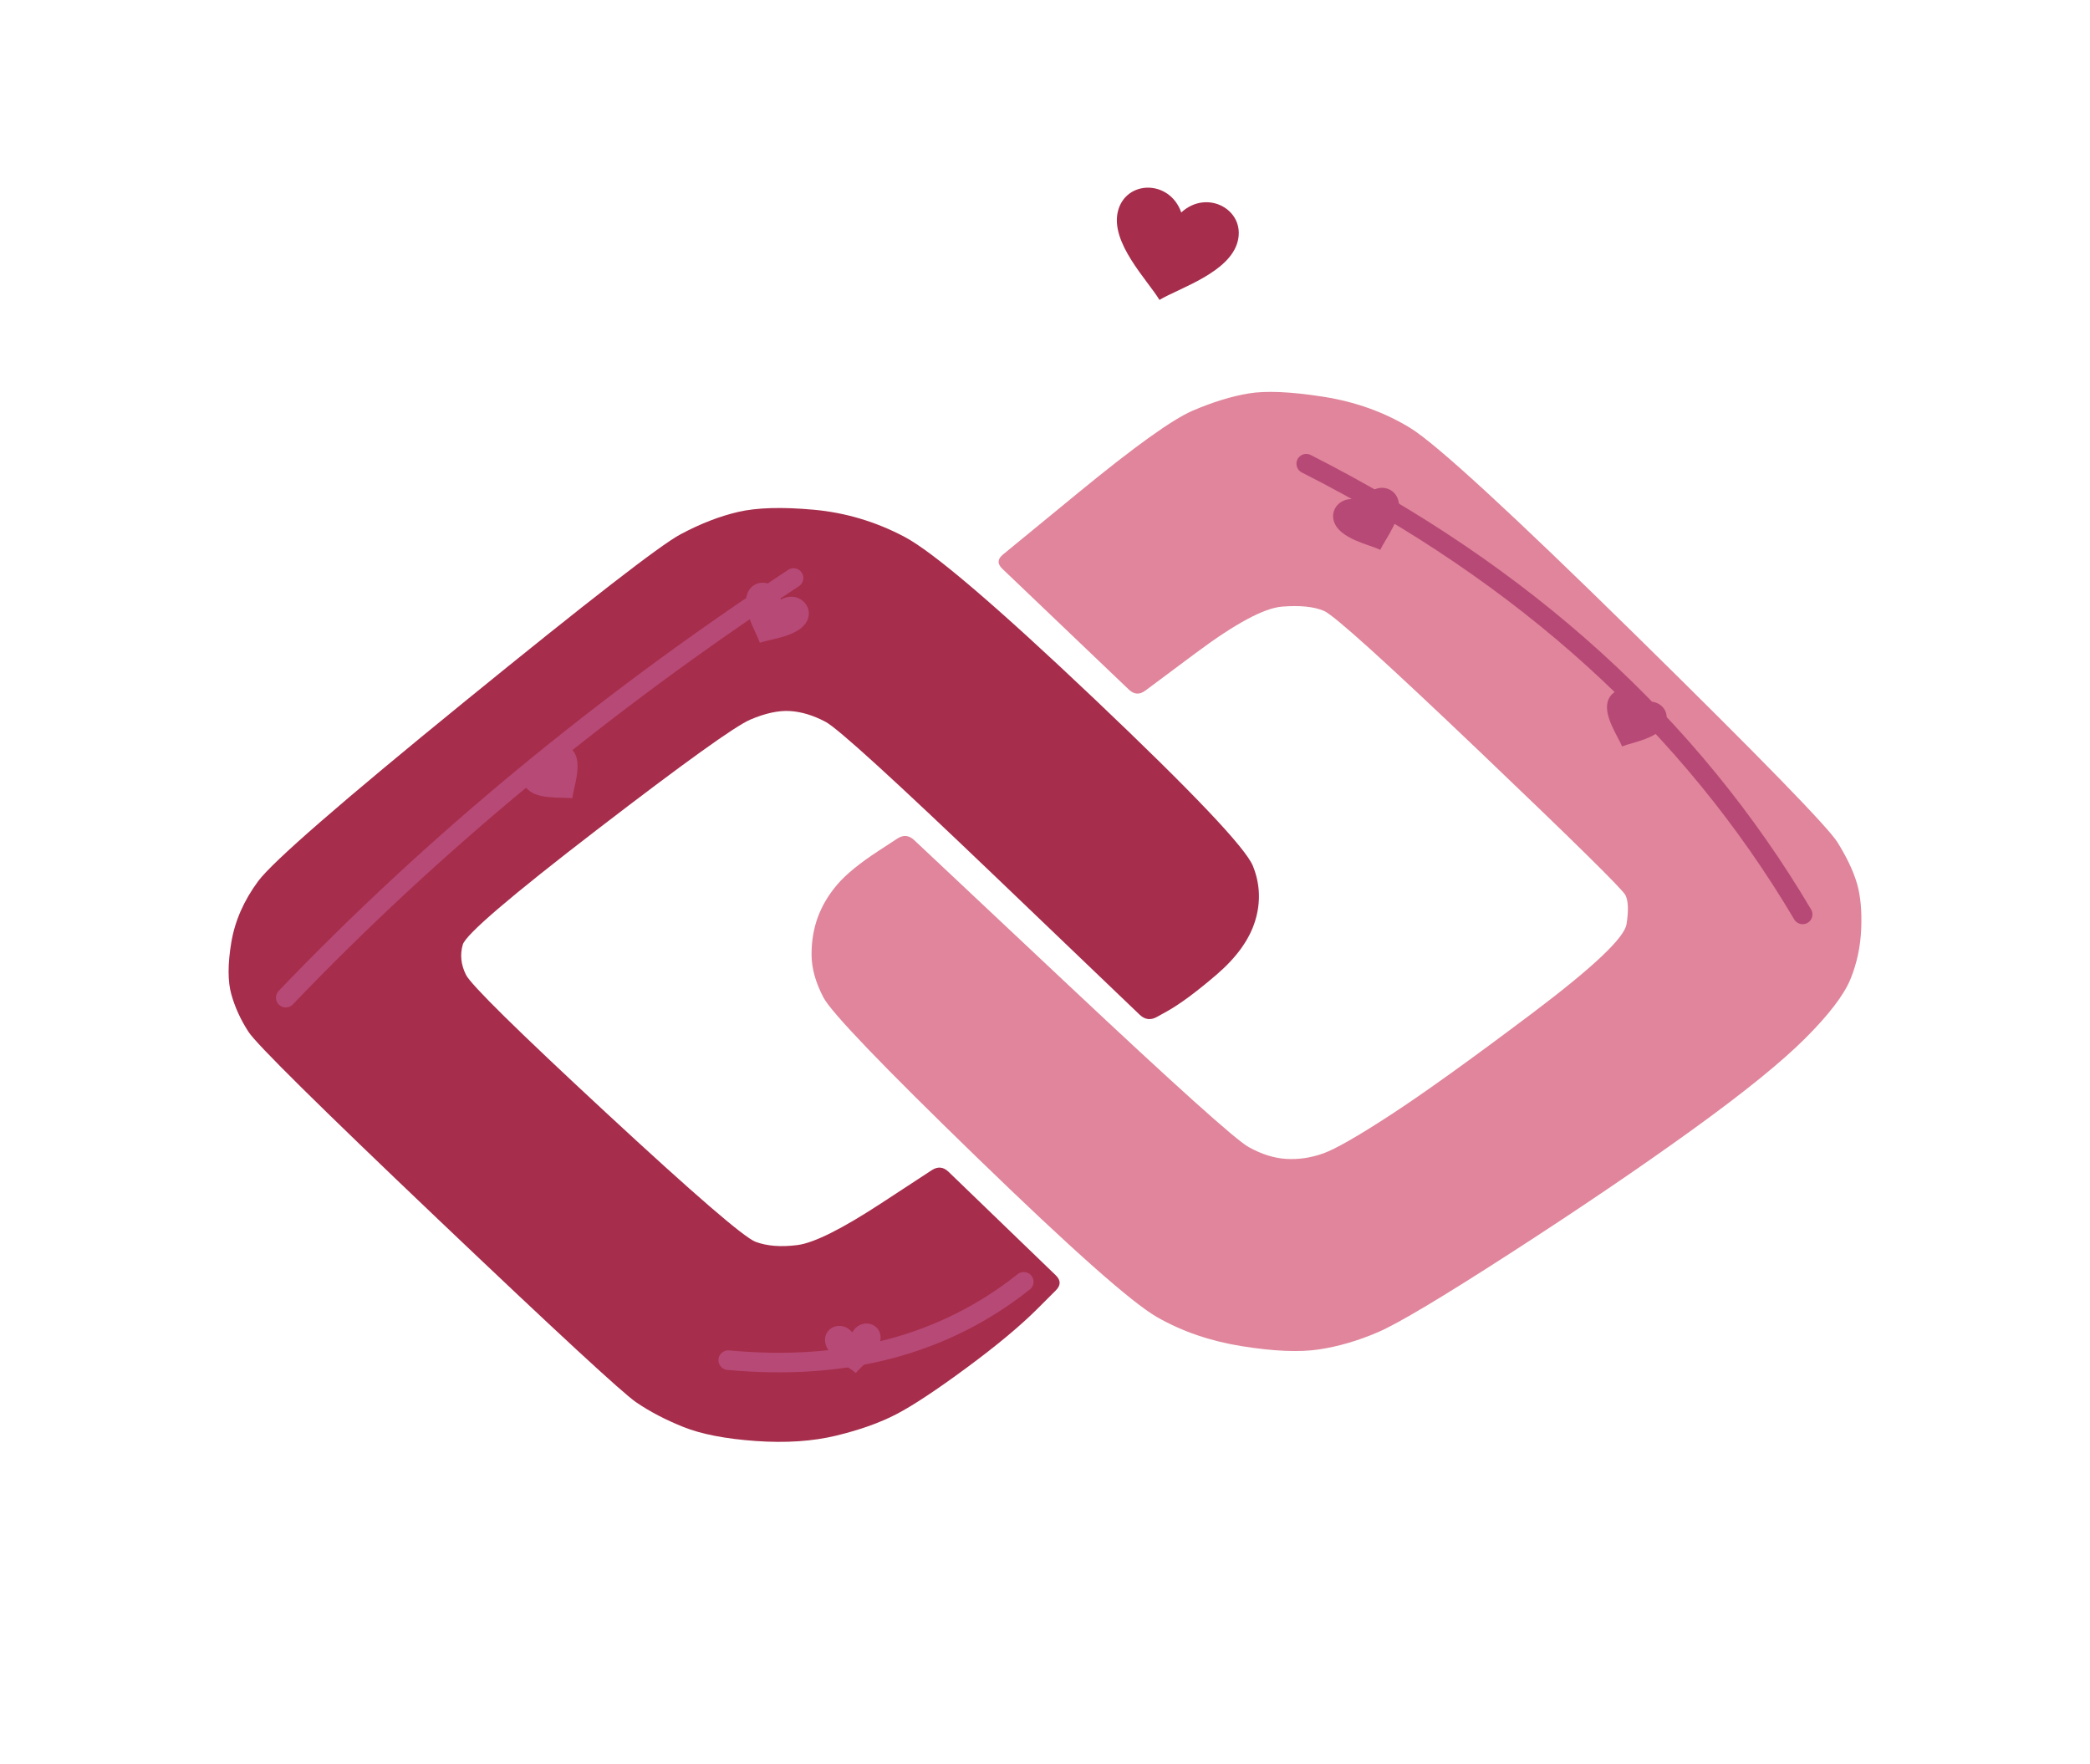
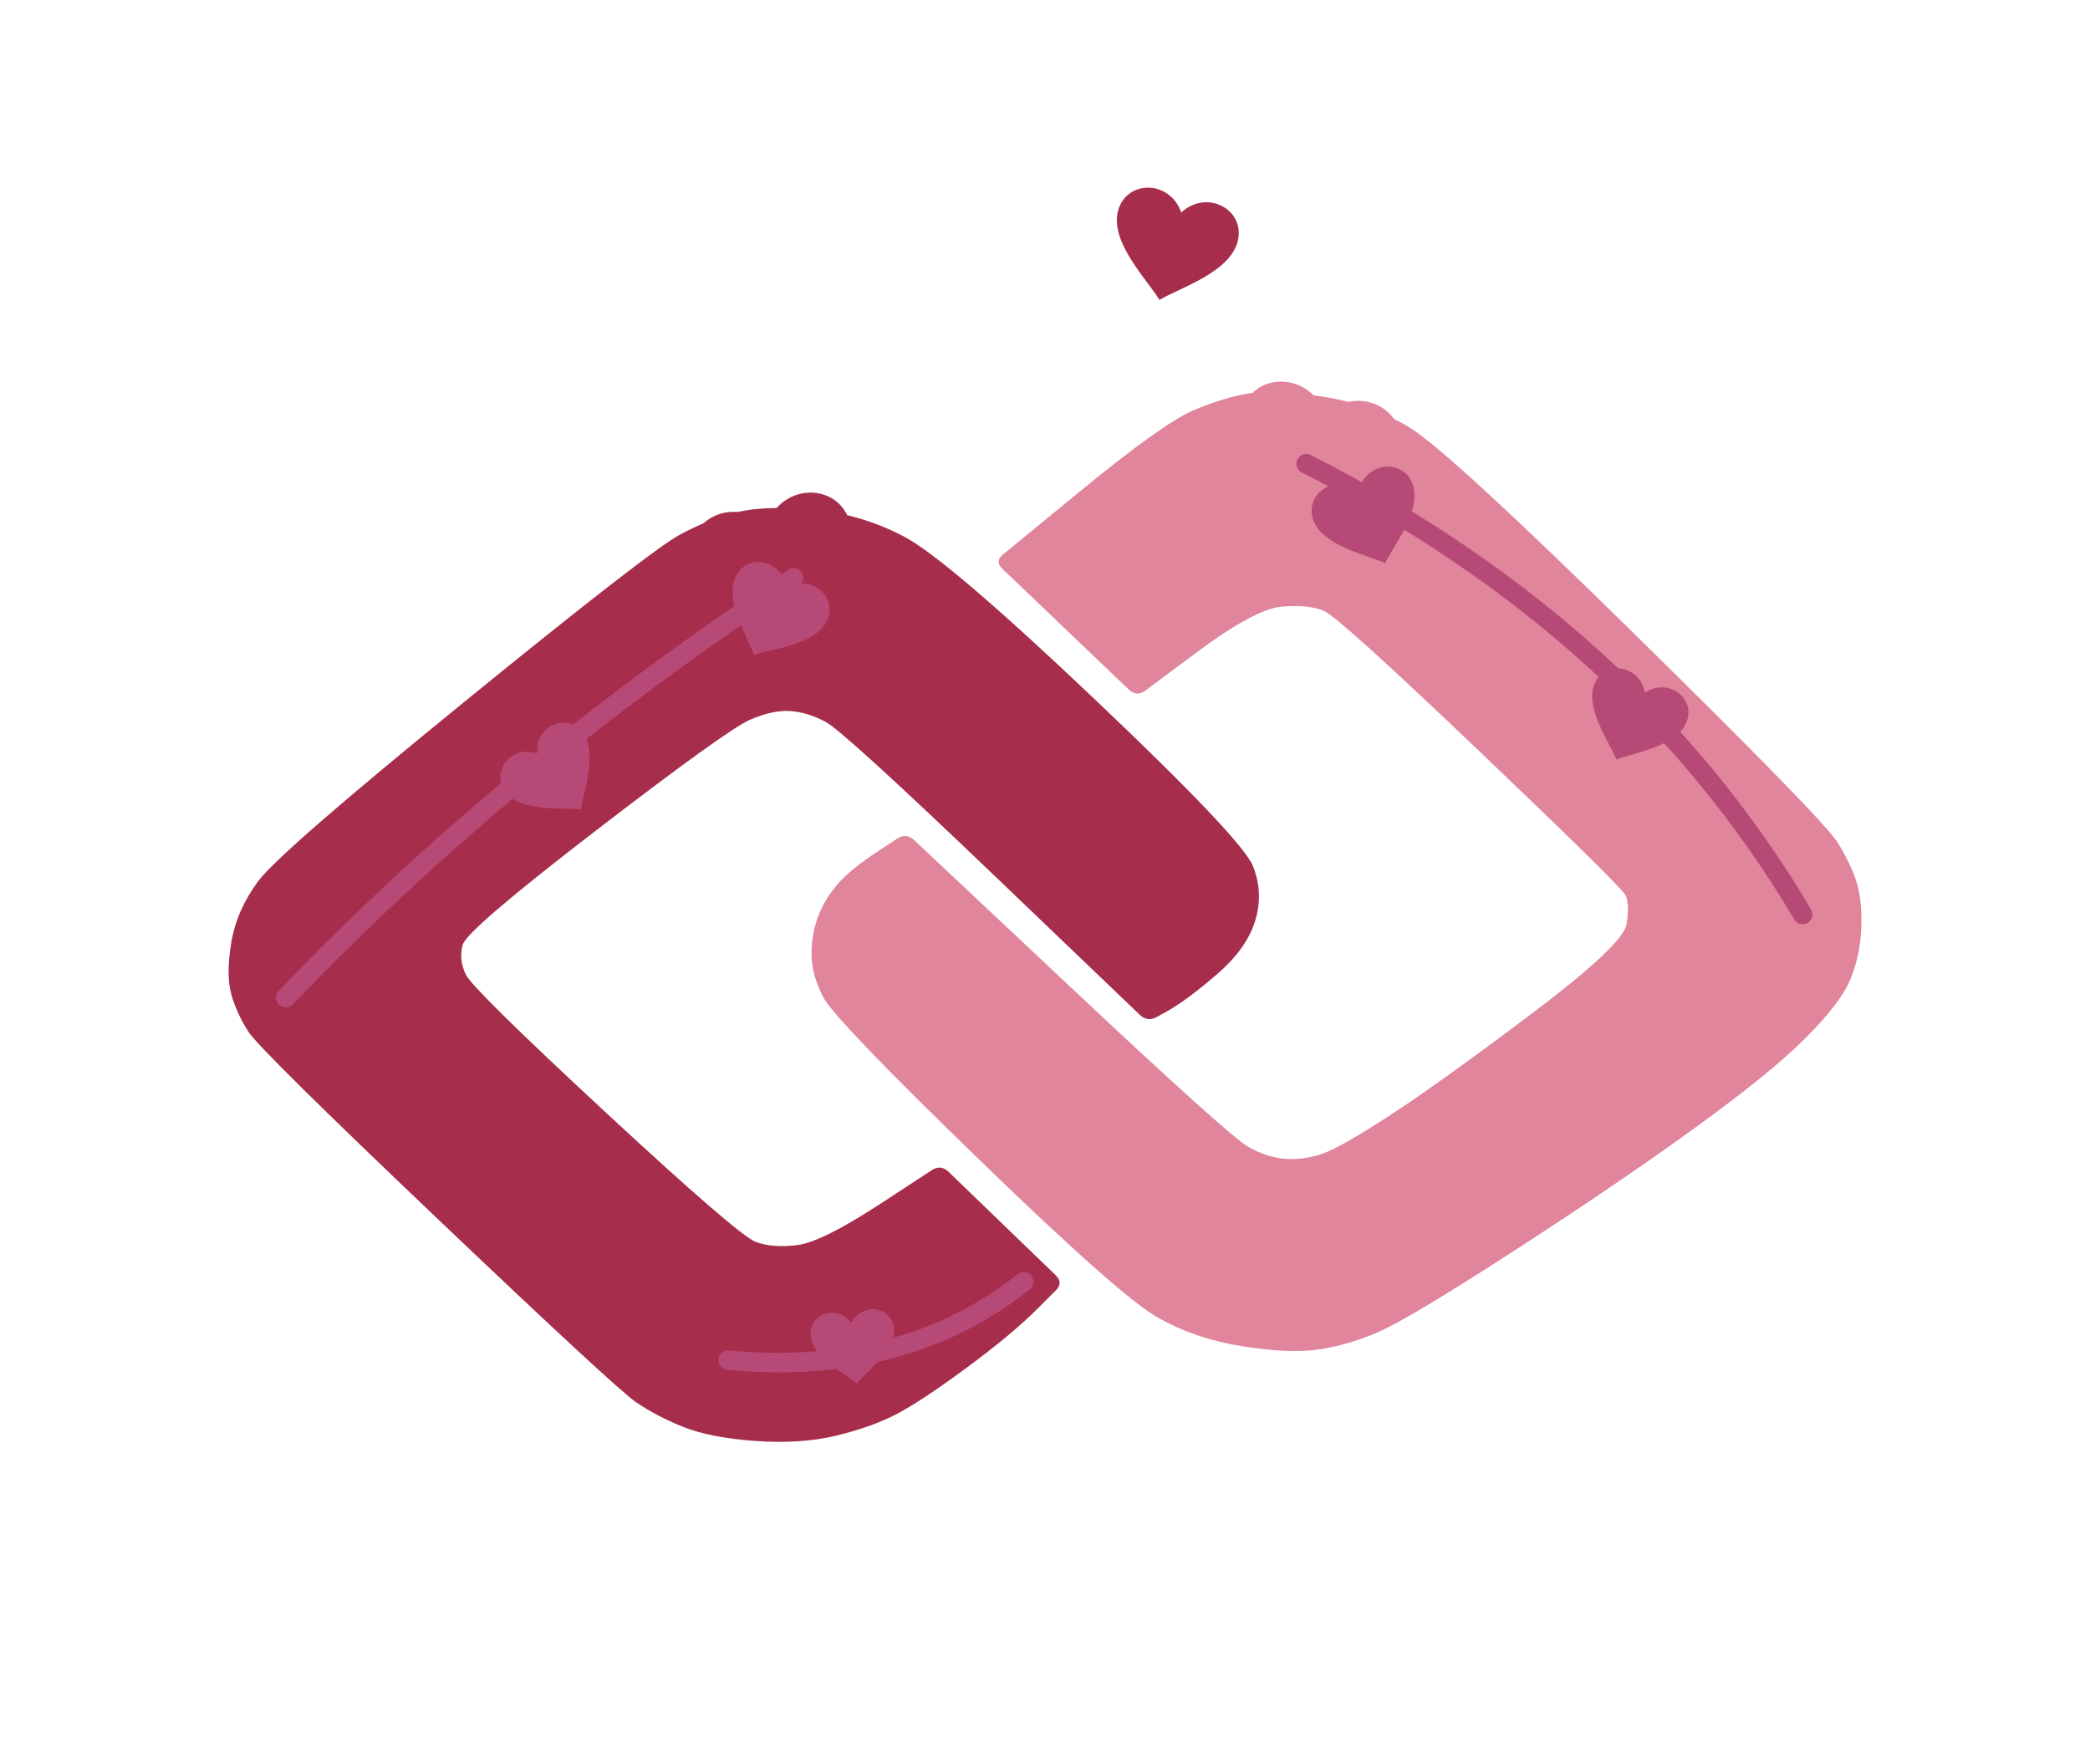
<svg xmlns="http://www.w3.org/2000/svg" width="1280" height="1080" viewBox="-140 -240 1280 1080" role="img" aria-labelledby="title desc">
  <defs>
    <clipPath id="left">
      <path d="M312.200 73.490 Q329.340 69.530 358.350 72.170 Q387.360 74.800 413.740 88.650 Q440.110 102.500 530.440 188.210 Q620.770 273.930 627.360 290.410 Q633.960 306.890 628.680 324.040 Q623.410 341.180 604.950 357.000 Q586.480 372.830 574.620 379.420 L568.510 382.810 Q562.750 386.010 557.990 381.450 L469.780 297.000 Q376.810 207.990 365.600 202.060 Q354.400 196.120 343.850 195.460 Q333.300 194.800 319.450 200.740 Q305.600 206.670 225.820 267.990 Q146.040 329.310 143.410 338.540 Q140.770 347.770 145.380 357.000 Q150.000 366.230 231.100 441.400 Q312.200 516.560 322.750 520.520 Q333.300 524.470 348.460 522.500 Q363.630 520.520 399.890 496.780 L430.640 476.660 Q436.150 473.050 440.900 477.620 L506.570 541.000 Q511.320 545.570 506.650 550.240 L495.490 561.400 Q479.670 577.220 451.980 597.660 Q424.290 618.100 409.120 626.010 Q393.960 633.930 372.200 639.200 Q350.440 644.470 322.750 642.500 Q295.060 640.520 278.570 633.930 Q262.090 627.330 249.560 618.760 Q237.030 610.190 128.240 506.670 Q19.450 403.160 12.200 391.950 Q4.950 380.740 1.650 368.870 Q-1.650 357.000 1.650 337.220 Q4.950 317.440 18.130 299.640 Q31.320 281.840 144.730 189.530 Q258.130 97.220 276.590 87.330 Q295.060 77.440 312.200 73.490 Z" />
    </clipPath>
    <clipPath id="right">
      <path d="M624.730 0.960 Q640.550 -1.680 670.220 2.940 Q699.890 7.550 723.630 22.060 Q747.360 36.560 862.090 149.310 Q976.810 262.060 985.380 275.900 Q993.960 289.750 997.250 300.960 Q1000.550 312.170 999.890 328.650 Q999.230 345.130 993.300 359.640 Q987.360 374.150 965.600 395.900 Q943.850 417.660 896.370 451.950 Q848.900 486.230 785.600 527.110 Q722.310 567.990 703.850 575.900 Q685.380 583.820 667.580 586.450 Q649.780 589.090 620.770 584.470 Q591.760 579.860 568.680 566.670 Q545.600 553.490 458.570 469.090 Q371.540 384.690 364.290 370.850 Q357.030 357.000 357.030 344.470 Q357.030 331.950 360.990 321.400 Q364.950 310.850 372.860 301.620 Q380.770 292.390 397.910 281.180 L409.540 273.580 Q415.060 269.970 419.860 274.480 L513.960 362.940 Q612.860 455.900 624.730 462.500 Q636.590 469.090 647.800 469.750 Q659.010 470.410 670.220 466.450 Q681.430 462.500 711.760 442.720 Q742.090 422.940 798.130 380.740 Q854.180 338.540 856.150 326.010 Q858.130 313.490 855.490 308.210 Q852.860 302.940 766.480 220.520 Q680.110 138.100 670.880 134.140 Q661.650 130.190 645.170 131.510 Q628.680 132.830 592.420 159.860 L561.440 182.950 Q556.150 186.890 551.380 182.340 L473.890 108.360 Q469.120 103.820 474.220 99.640 L520.550 61.620 Q571.980 19.420 590.440 11.510 Q608.900 3.600 624.730 0.960 Z" />
    </clipPath>
    <clipPath id="both">
      <path d="M312.200 73.490 Q329.340 69.530 358.350 72.170 Q387.360 74.800 413.740 88.650 Q440.110 102.500 530.440 188.210 Q620.770 273.930 627.360 290.410 Q633.960 306.890 628.680 324.040 Q623.410 341.180 604.950 357.000 Q586.480 372.830 574.620 379.420 L568.510 382.810 Q562.750 386.010 557.990 381.450 L469.780 297.000 Q376.810 207.990 365.600 202.060 Q354.400 196.120 343.850 195.460 Q333.300 194.800 319.450 200.740 Q305.600 206.670 225.820 267.990 Q146.040 329.310 143.410 338.540 Q140.770 347.770 145.380 357.000 Q150.000 366.230 231.100 441.400 Q312.200 516.560 322.750 520.520 Q333.300 524.470 348.460 522.500 Q363.630 520.520 399.890 496.780 L430.640 476.660 Q436.150 473.050 440.900 477.620 L506.570 541.000 Q511.320 545.570 506.650 550.240 L495.490 561.400 Q479.670 577.220 451.980 597.660 Q424.290 618.100 409.120 626.010 Q393.960 633.930 372.200 639.200 Q350.440 644.470 322.750 642.500 Q295.060 640.520 278.570 633.930 Q262.090 627.330 249.560 618.760 Q237.030 610.190 128.240 506.670 Q19.450 403.160 12.200 391.950 Q4.950 380.740 1.650 368.870 Q-1.650 357.000 1.650 337.220 Q4.950 317.440 18.130 299.640 Q31.320 281.840 144.730 189.530 Q258.130 97.220 276.590 87.330 Q295.060 77.440 312.200 73.490 Z M624.730 0.960 Q640.550 -1.680 670.220 2.940 Q699.890 7.550 723.630 22.060 Q747.360 36.560 862.090 149.310 Q976.810 262.060 985.380 275.900 Q993.960 289.750 997.250 300.960 Q1000.550 312.170 999.890 328.650 Q999.230 345.130 993.300 359.640 Q987.360 374.150 965.600 395.900 Q943.850 417.660 896.370 451.950 Q848.900 486.230 785.600 527.110 Q722.310 567.990 703.850 575.900 Q685.380 583.820 667.580 586.450 Q649.780 589.090 620.770 584.470 Q591.760 579.860 568.680 566.670 Q545.600 553.490 458.570 469.090 Q371.540 384.690 364.290 370.850 Q357.030 357.000 357.030 344.470 Q357.030 331.950 360.990 321.400 Q364.950 310.850 372.860 301.620 Q380.770 292.390 397.910 281.180 L409.540 273.580 Q415.060 269.970 419.860 274.480 L513.960 362.940 Q612.860 455.900 624.730 462.500 Q636.590 469.090 647.800 469.750 Q659.010 470.410 670.220 466.450 Q681.430 462.500 711.760 442.720 Q742.090 422.940 798.130 380.740 Q854.180 338.540 856.150 326.010 Q858.130 313.490 855.490 308.210 Q852.860 302.940 766.480 220.520 Q680.110 138.100 670.880 134.140 Q661.650 130.190 645.170 131.510 Q628.680 132.830 592.420 159.860 L561.440 182.950 Q556.150 186.890 551.380 182.340 L473.890 108.360 Q469.120 103.820 474.220 99.640 L520.550 61.620 Q571.980 19.420 590.440 11.510 Q608.900 3.600 624.730 0.960 Z" />
    </clipPath>
  </defs>
  <g id="supporting-art" />
  <g id="native-links">
    <path d="M312.200 73.490 Q329.340 69.530 358.350 72.170 Q387.360 74.800 413.740 88.650 Q440.110 102.500 530.440 188.210 Q620.770 273.930 627.360 290.410 Q633.960 306.890 628.680 324.040 Q623.410 341.180 604.950 357.000 Q586.480 372.830 574.620 379.420 L568.510 382.810 Q562.750 386.010 557.990 381.450 L469.780 297.000 Q376.810 207.990 365.600 202.060 Q354.400 196.120 343.850 195.460 Q333.300 194.800 319.450 200.740 Q305.600 206.670 225.820 267.990 Q146.040 329.310 143.410 338.540 Q140.770 347.770 145.380 357.000 Q150.000 366.230 231.100 441.400 Q312.200 516.560 322.750 520.520 Q333.300 524.470 348.460 522.500 Q363.630 520.520 399.890 496.780 L430.640 476.660 Q436.150 473.050 440.900 477.620 L506.570 541.000 Q511.320 545.570 506.650 550.240 L495.490 561.400 Q479.670 577.220 451.980 597.660 Q424.290 618.100 409.120 626.010 Q393.960 633.930 372.200 639.200 Q350.440 644.470 322.750 642.500 Q295.060 640.520 278.570 633.930 Q262.090 627.330 249.560 618.760 Q237.030 610.190 128.240 506.670 Q19.450 403.160 12.200 391.950 Q4.950 380.740 1.650 368.870 Q-1.650 357.000 1.650 337.220 Q4.950 317.440 18.130 299.640 Q31.320 281.840 144.730 189.530 Q258.130 97.220 276.590 87.330 Q295.060 77.440 312.200 73.490 Z" fill="#A62D4B" id="left-link" />
    <path d="M624.730 0.960 Q640.550 -1.680 670.220 2.940 Q699.890 7.550 723.630 22.060 Q747.360 36.560 862.090 149.310 Q976.810 262.060 985.380 275.900 Q993.960 289.750 997.250 300.960 Q1000.550 312.170 999.890 328.650 Q999.230 345.130 993.300 359.640 Q987.360 374.150 965.600 395.900 Q943.850 417.660 896.370 451.950 Q848.900 486.230 785.600 527.110 Q722.310 567.990 703.850 575.900 Q685.380 583.820 667.580 586.450 Q649.780 589.090 620.770 584.470 Q591.760 579.860 568.680 566.670 Q545.600 553.490 458.570 469.090 Q371.540 384.690 364.290 370.850 Q357.030 357.000 357.030 344.470 Q357.030 331.950 360.990 321.400 Q364.950 310.850 372.860 301.620 Q380.770 292.390 397.910 281.180 L409.540 273.580 Q415.060 269.970 419.860 274.480 L513.960 362.940 Q612.860 455.900 624.730 462.500 Q636.590 469.090 647.800 469.750 Q659.010 470.410 670.220 466.450 Q681.430 462.500 711.760 442.720 Q742.090 422.940 798.130 380.740 Q854.180 338.540 856.150 326.010 Q858.130 313.490 855.490 308.210 Q852.860 302.940 766.480 220.520 Q680.110 138.100 670.880 134.140 Q661.650 130.190 645.170 131.510 Q628.680 132.830 592.420 159.860 L561.440 182.950 Q556.150 186.890 551.380 182.340 L473.890 108.360 Q469.120 103.820 474.220 99.640 L520.550 61.620 Q571.980 19.420 590.440 11.510 Q608.900 3.600 624.730 0.960 Z" fill="#E0859B" id="right-link" />
  </g>
+   <g transform="translate(338 116) rotate(-14) scale(0.82)">
+     <path d="M0 46 C-16 30 -61 3 -61 -29 C-61 -61 -19 -72 0 -43 C19 -72 61 -61 61 -29 C61 3 16 30 0 46Z" fill="#A62D4B" />
+   </g>
+   <g transform="translate(663 48) rotate(14) scale(0.82)">
+     <path d="M0 46 C-16 30 -61 3 -61 -29 C-61 -61 -19 -72 0 -43 C19 -72 61 -61 61 -29 C61 3 16 30 0 46Z" fill="#E0859B" />
+   </g>
  <g id="integrated-details">
    <g clip-path="url(#both)">
      <path d="M35 371 Q170 230 346 114 M660 44 Q861 146 964 320 M306 593 Q414 603 487 545" fill="none" stroke="#B74976" stroke-width="12" stroke-linecap="round" stroke-linejoin="round" />
    </g>
-     <g transform="translate(202 238) rotate(-38) scale(0.3)">
+     <g transform="translate(202 238) rotate(-38) scale(0.49)">
      <path d="M0 46 C-16 30 -61 3 -61 -29 C-61 -61 -19 -72 0 -43 C19 -72 61 -61 61 -29 C61 3 16 30 0 46Z" fill="#B74976" />
    </g>
-     <g transform="translate(332 140) rotate(26) scale(0.33)">
+     <g transform="translate(332 140) rotate(26) scale(0.51)">
      <path d="M0 46 C-16 30 -61 3 -61 -29 C-61 -61 -19 -72 0 -43 C19 -72 61 -61 61 -29 C61 3 16 30 0 46Z" fill="#B74976" />
    </g>
-     <g transform="translate(700 82) rotate(-20) scale(0.34)">
+     <g transform="translate(700 82) rotate(-20) scale(0.53)">
      <path d="M0 46 C-16 30 -61 3 -61 -29 C-61 -61 -19 -72 0 -43 C19 -72 61 -61 61 -29 C61 3 16 30 0 46Z" fill="#B74976" />
    </g>
-     <g transform="translate(859 204) rotate(23) scale(0.31)">
+     <g transform="translate(859 204) rotate(23) scale(0.5)">
      <path d="M0 46 C-16 30 -61 3 -61 -29 C-61 -61 -19 -72 0 -43 C19 -72 61 -61 61 -29 C61 3 16 30 0 46Z" fill="#B74976" />
    </g>
-     <g transform="translate(383 588) rotate(-5) scale(0.28)">
+     <g transform="translate(383 588) rotate(-5) scale(0.42)">
      <path d="M0 46 C-16 30 -61 3 -61 -29 C-61 -61 -19 -72 0 -43 C19 -72 61 -61 61 -29 C61 3 16 30 0 46Z" fill="#B74976" />
    </g>
  </g>
  <g id="overhanging-details">
    <g transform="translate(577 -84) rotate(14) scale(0.62)">
      <path d="M0 46 C-16 30 -61 3 -61 -29 C-61 -61 -19 -72 0 -43 C19 -72 61 -61 61 -29 C61 3 16 30 0 46Z" fill="#A62D4B" />
    </g>
  </g>
</svg>
